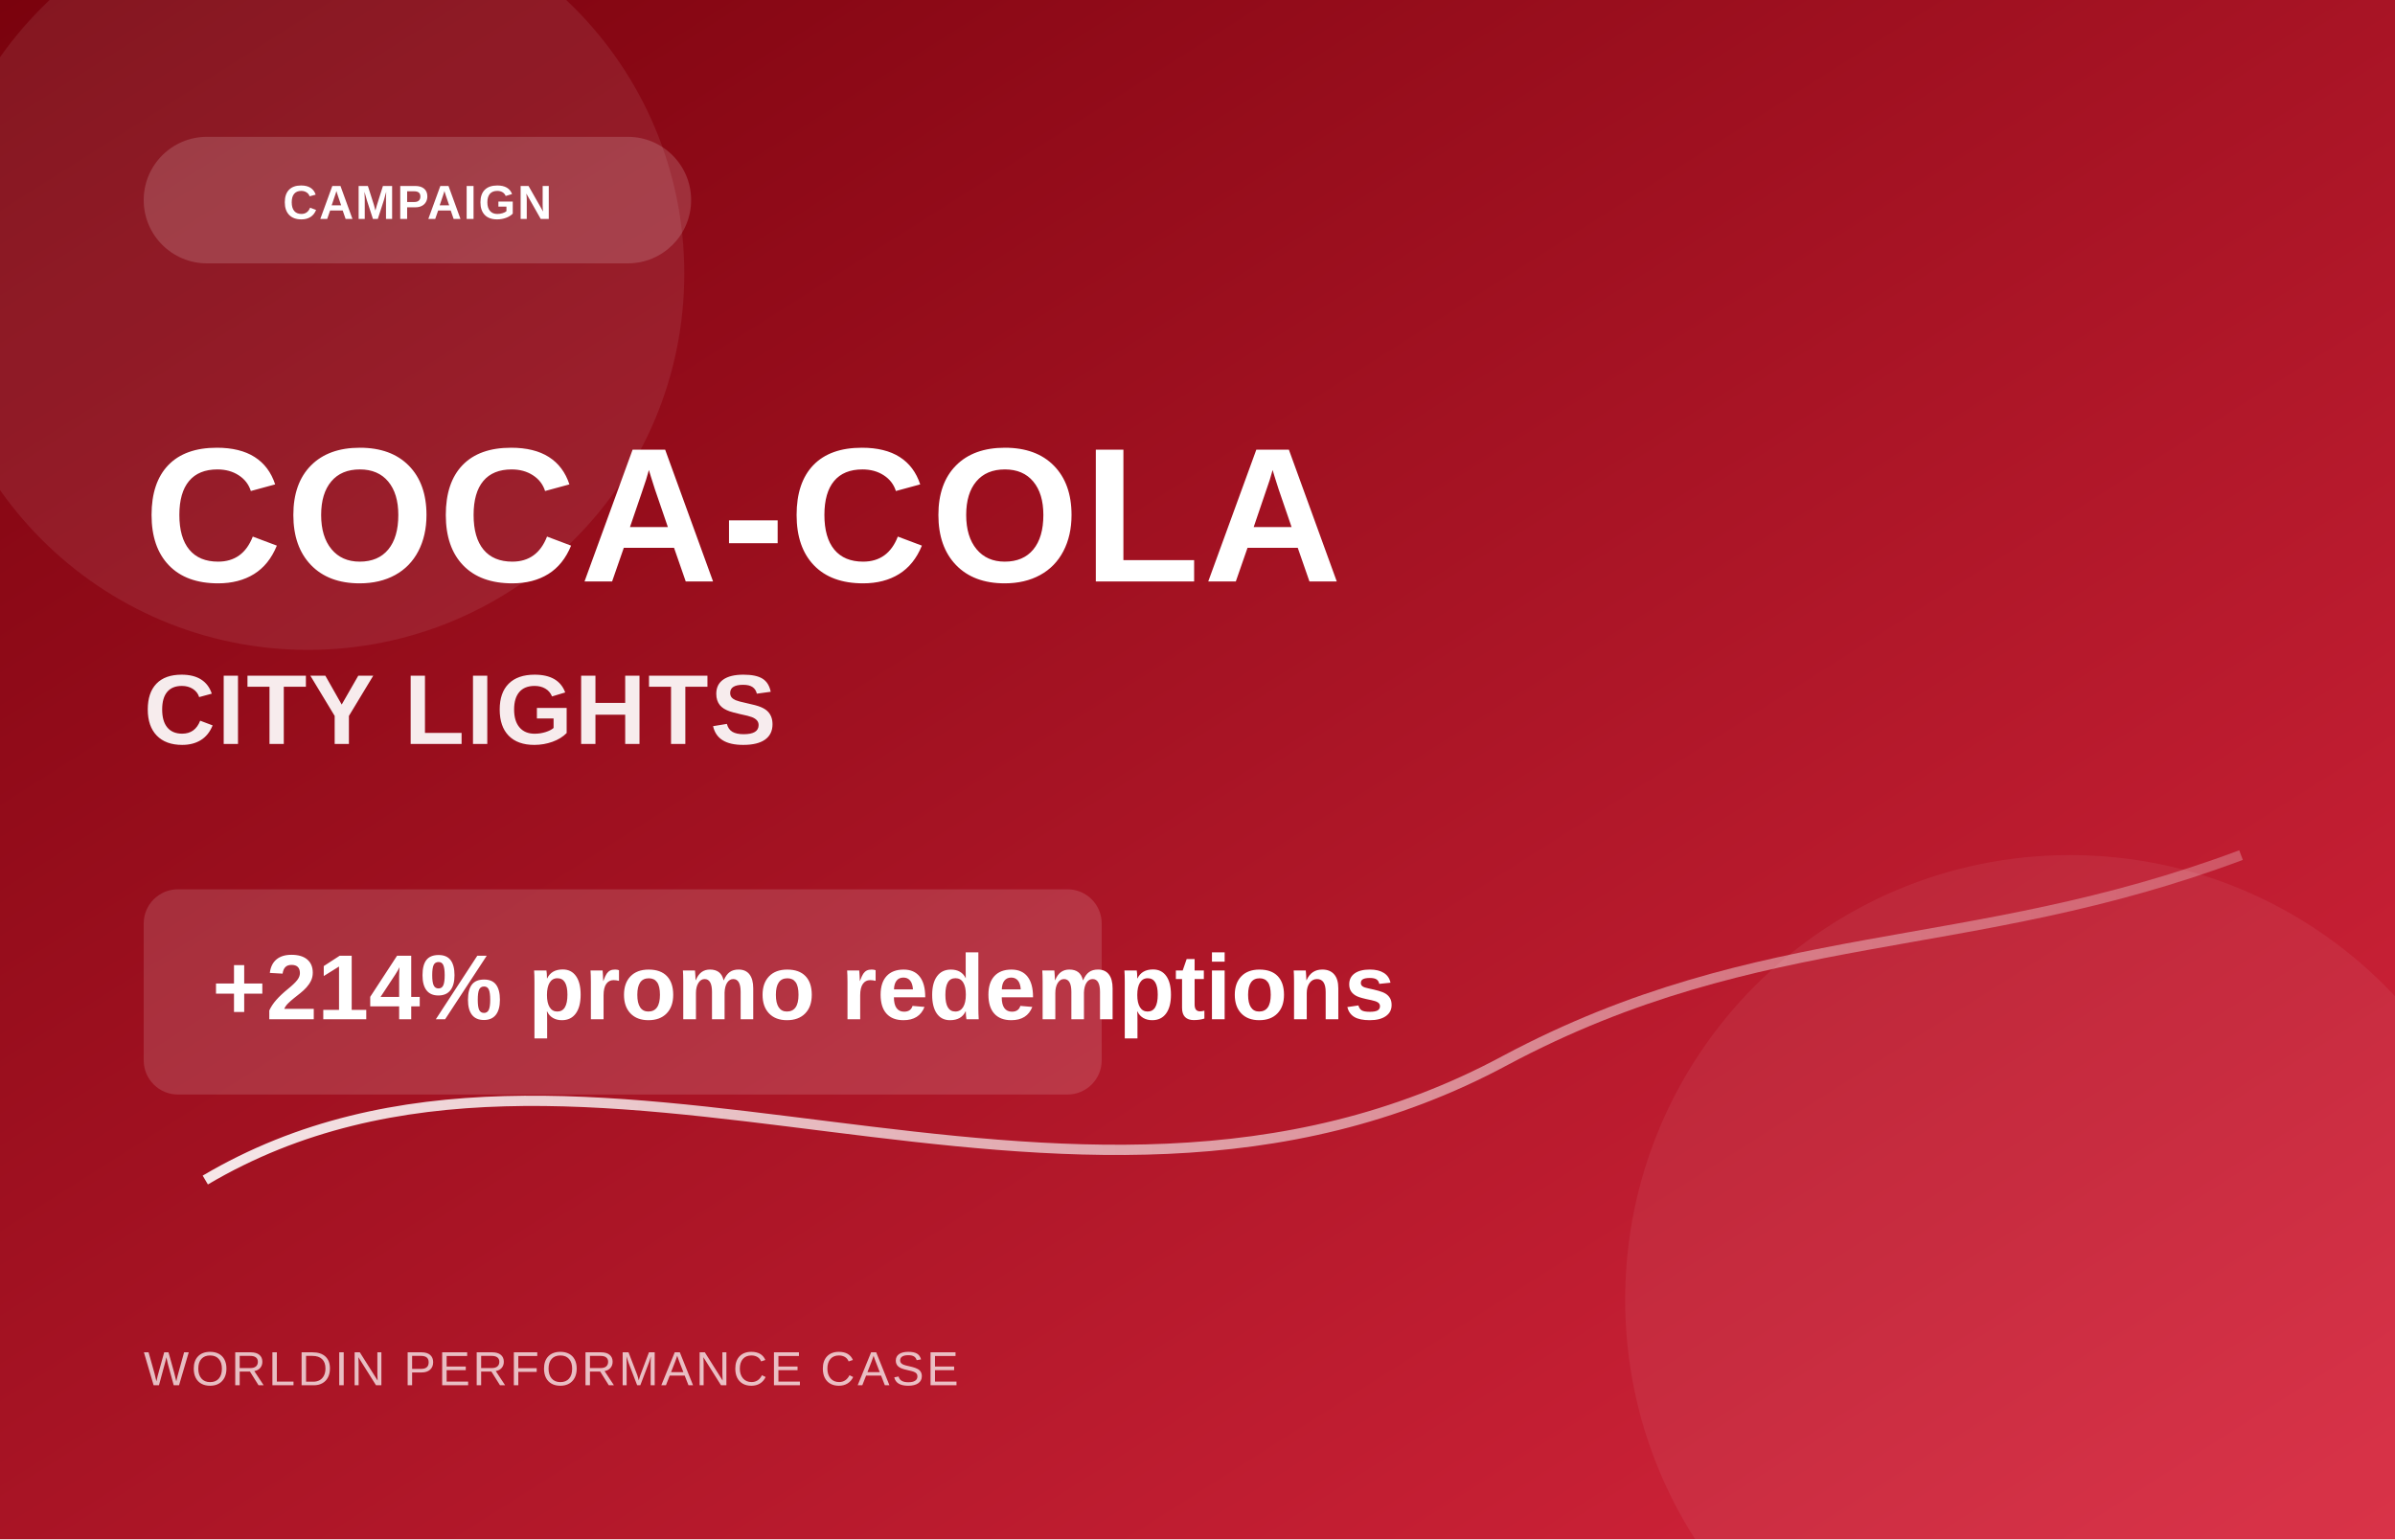
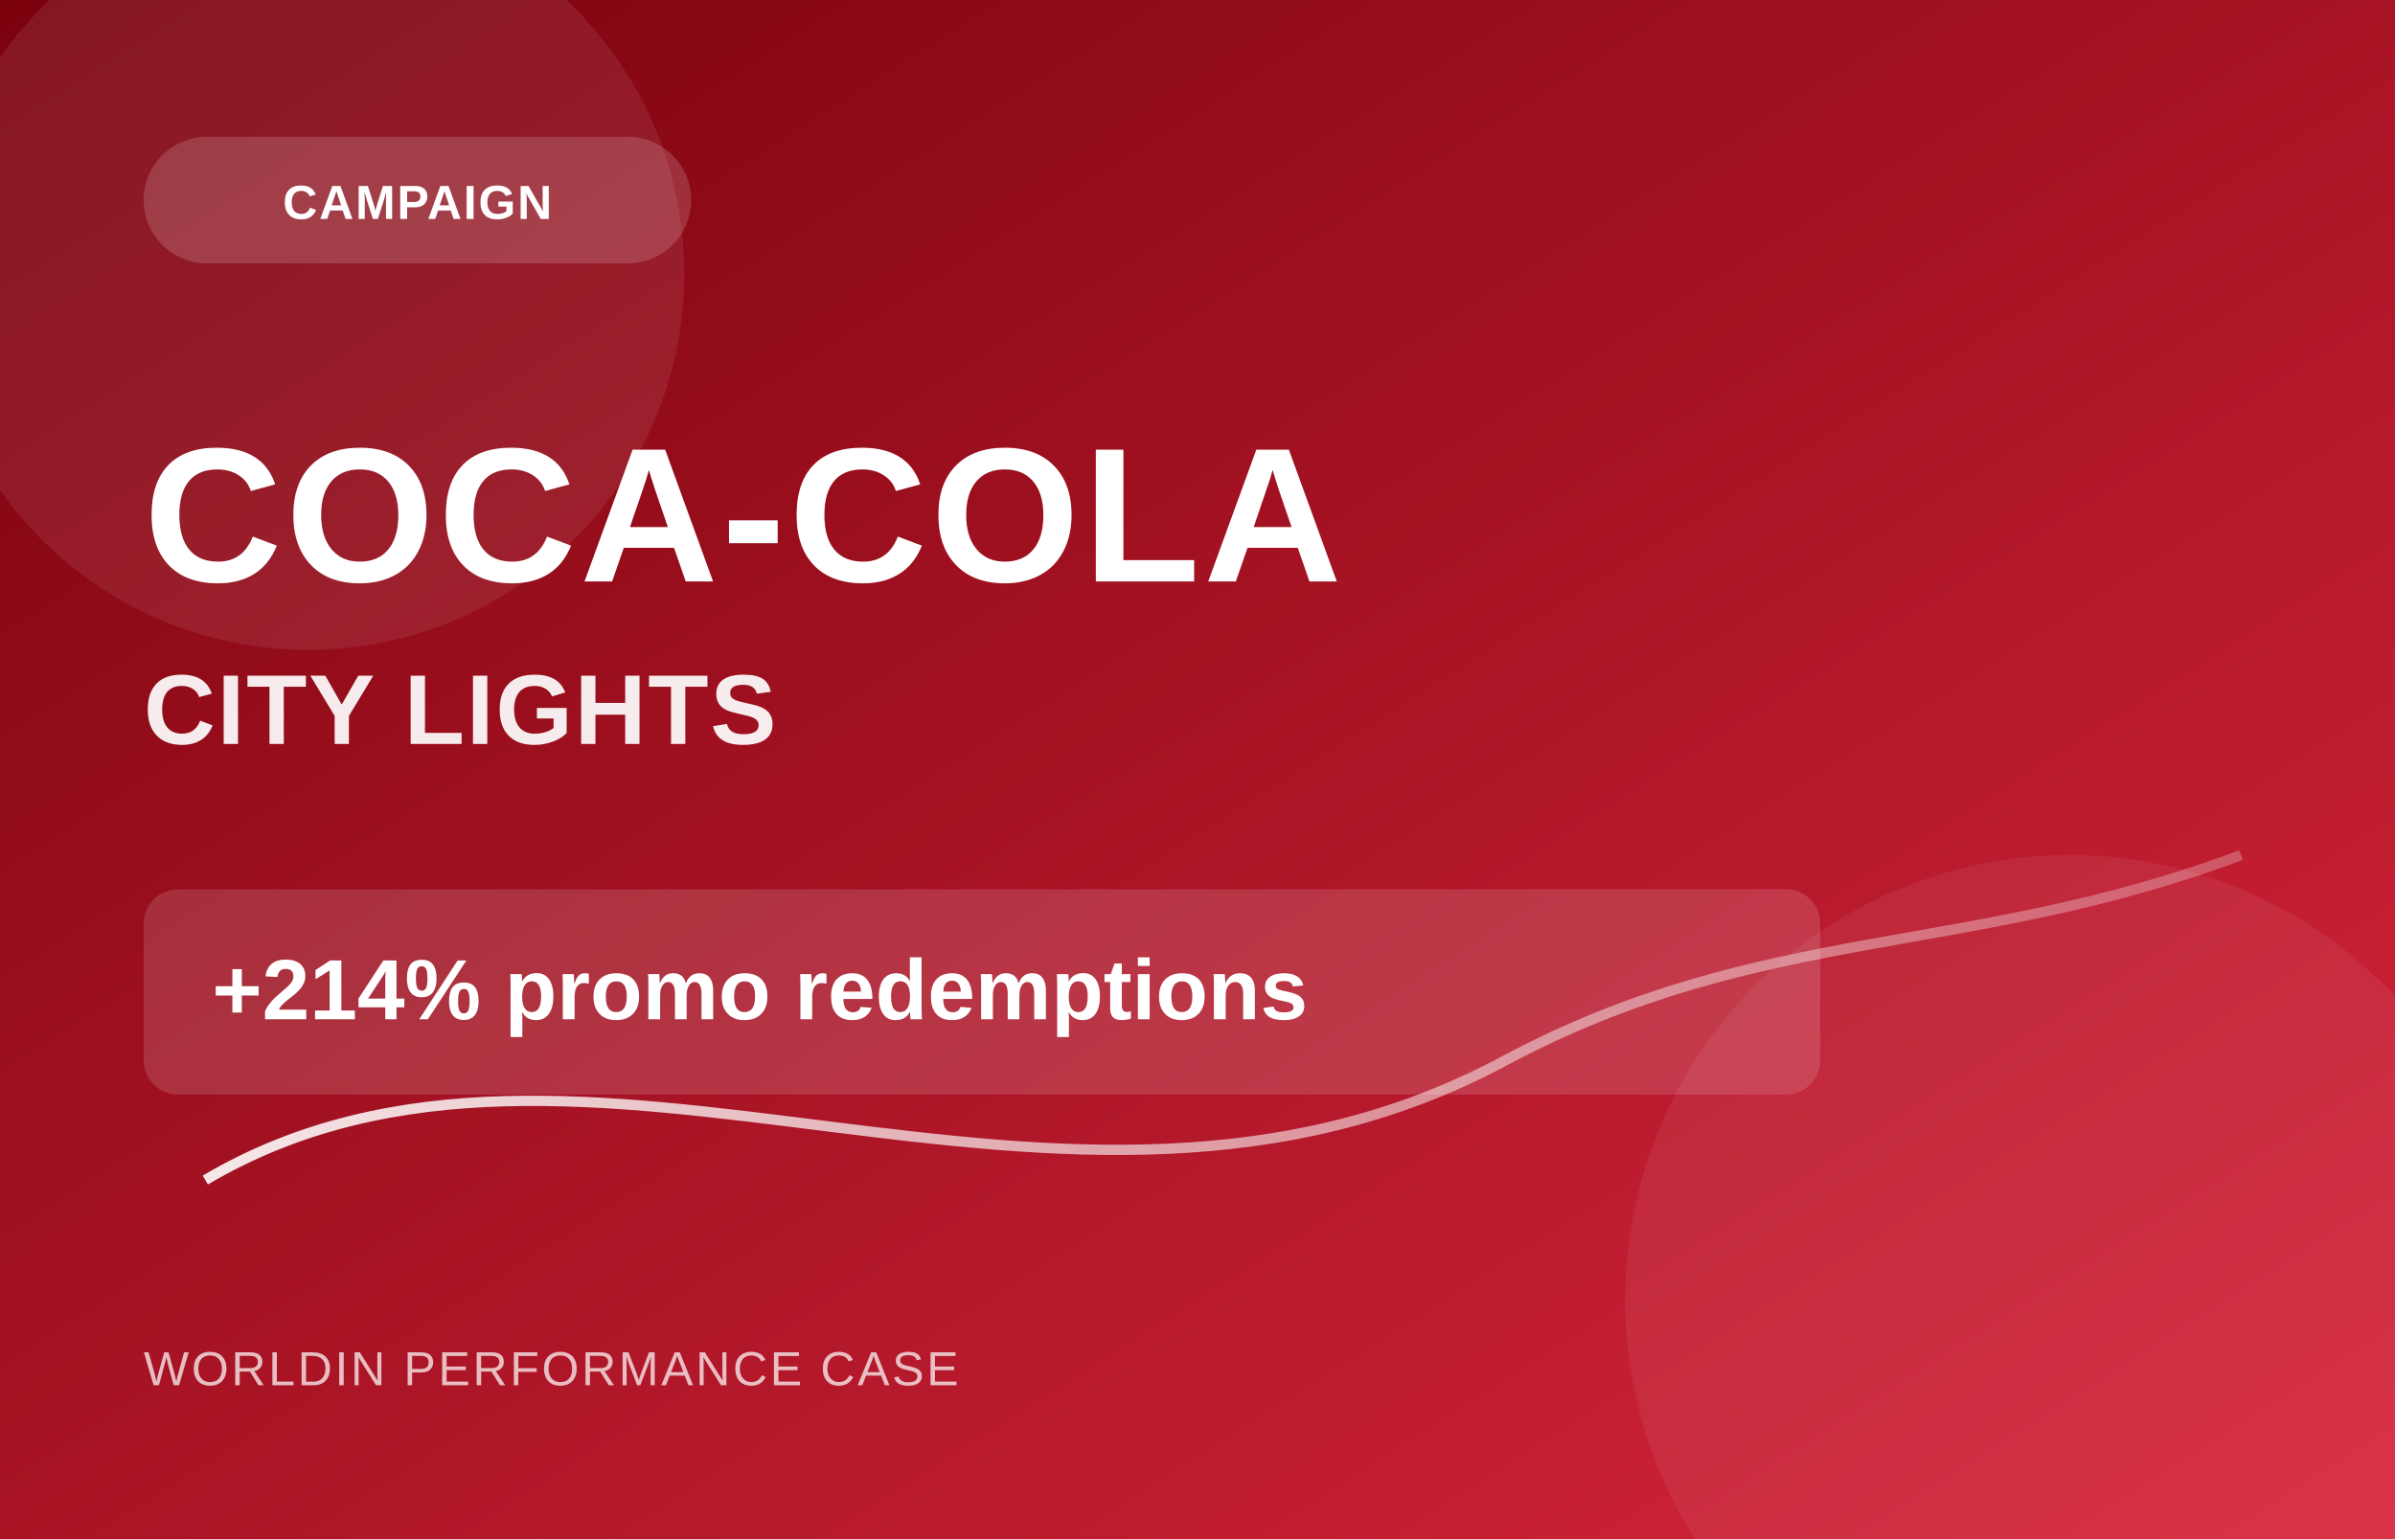
<svg xmlns="http://www.w3.org/2000/svg" width="1400" height="900" viewBox="0 0 1400 900" role="img" aria-label="COCA-COLA CITY LIGHTS campaign visual">
  <defs>
    <linearGradient id="bg" x1="0" y1="0" x2="1" y2="1">
      <stop offset="0%" stop-color="#7A020D" />
      <stop offset="100%" stop-color="#D7263D" />
    </linearGradient>
    <linearGradient id="line" x1="0" y1="0" x2="1" y2="0">
      <stop offset="0%" stop-color="#ffffff" stop-opacity="0.9" />
      <stop offset="100%" stop-color="#ffffff" stop-opacity="0.25" />
    </linearGradient>
  </defs>
  <rect width="1400" height="900" fill="url(#bg)" />
  <circle cx="180" cy="160" r="220" fill="#ffffff" fill-opacity="0.08" />
  <circle cx="1210" cy="760" r="260" fill="#ffffff" fill-opacity="0.06" />
  <path d="M120 690 C 340 560, 620 760, 880 620 C 1030 540, 1150 560, 1310 500" stroke="url(#line)" stroke-width="6" fill="none" />
  <rect x="84" y="80" width="320" height="74" rx="37" fill="#ffffff" fill-opacity="0.16" />
  <text x="244" y="128" text-anchor="middle" fill="#ffffff" font-family="Arial, sans-serif" font-size="28" font-weight="700" letter-spacing="1">CAMPAIGN</text>
  <text x="84" y="340" fill="#ffffff" font-family="Arial, sans-serif" font-size="112" font-weight="800" letter-spacing="2">COCA-COLA</text>
  <text x="84" y="435" fill="#ffffff" fill-opacity="0.92" font-family="Arial, sans-serif" font-size="58" font-weight="600" letter-spacing="1">CITY LIGHTS</text>
-   <rect x="84" y="520" width="560" height="120" rx="20" fill="#ffffff" fill-opacity="0.14" />
-   <text x="124" y="596" fill="#ffffff" font-family="Arial, sans-serif" font-size="54" font-weight="700">+214% promo redemptions</text>
+   <rect x="84" y="520" width="980" height="120" rx="20" fill="#ffffff" fill-opacity="0.14" />
+   <text x="124" y="596" fill="#ffffff" font-family="Arial, sans-serif" font-size="50" font-weight="700">+214% promo redemptions</text>
  <text x="84" y="810" fill="#ffffff" fill-opacity="0.72" font-family="Arial, sans-serif" font-size="28" letter-spacing="1.5">WORLDIN PERFORMANCE CASE</text>
</svg>
